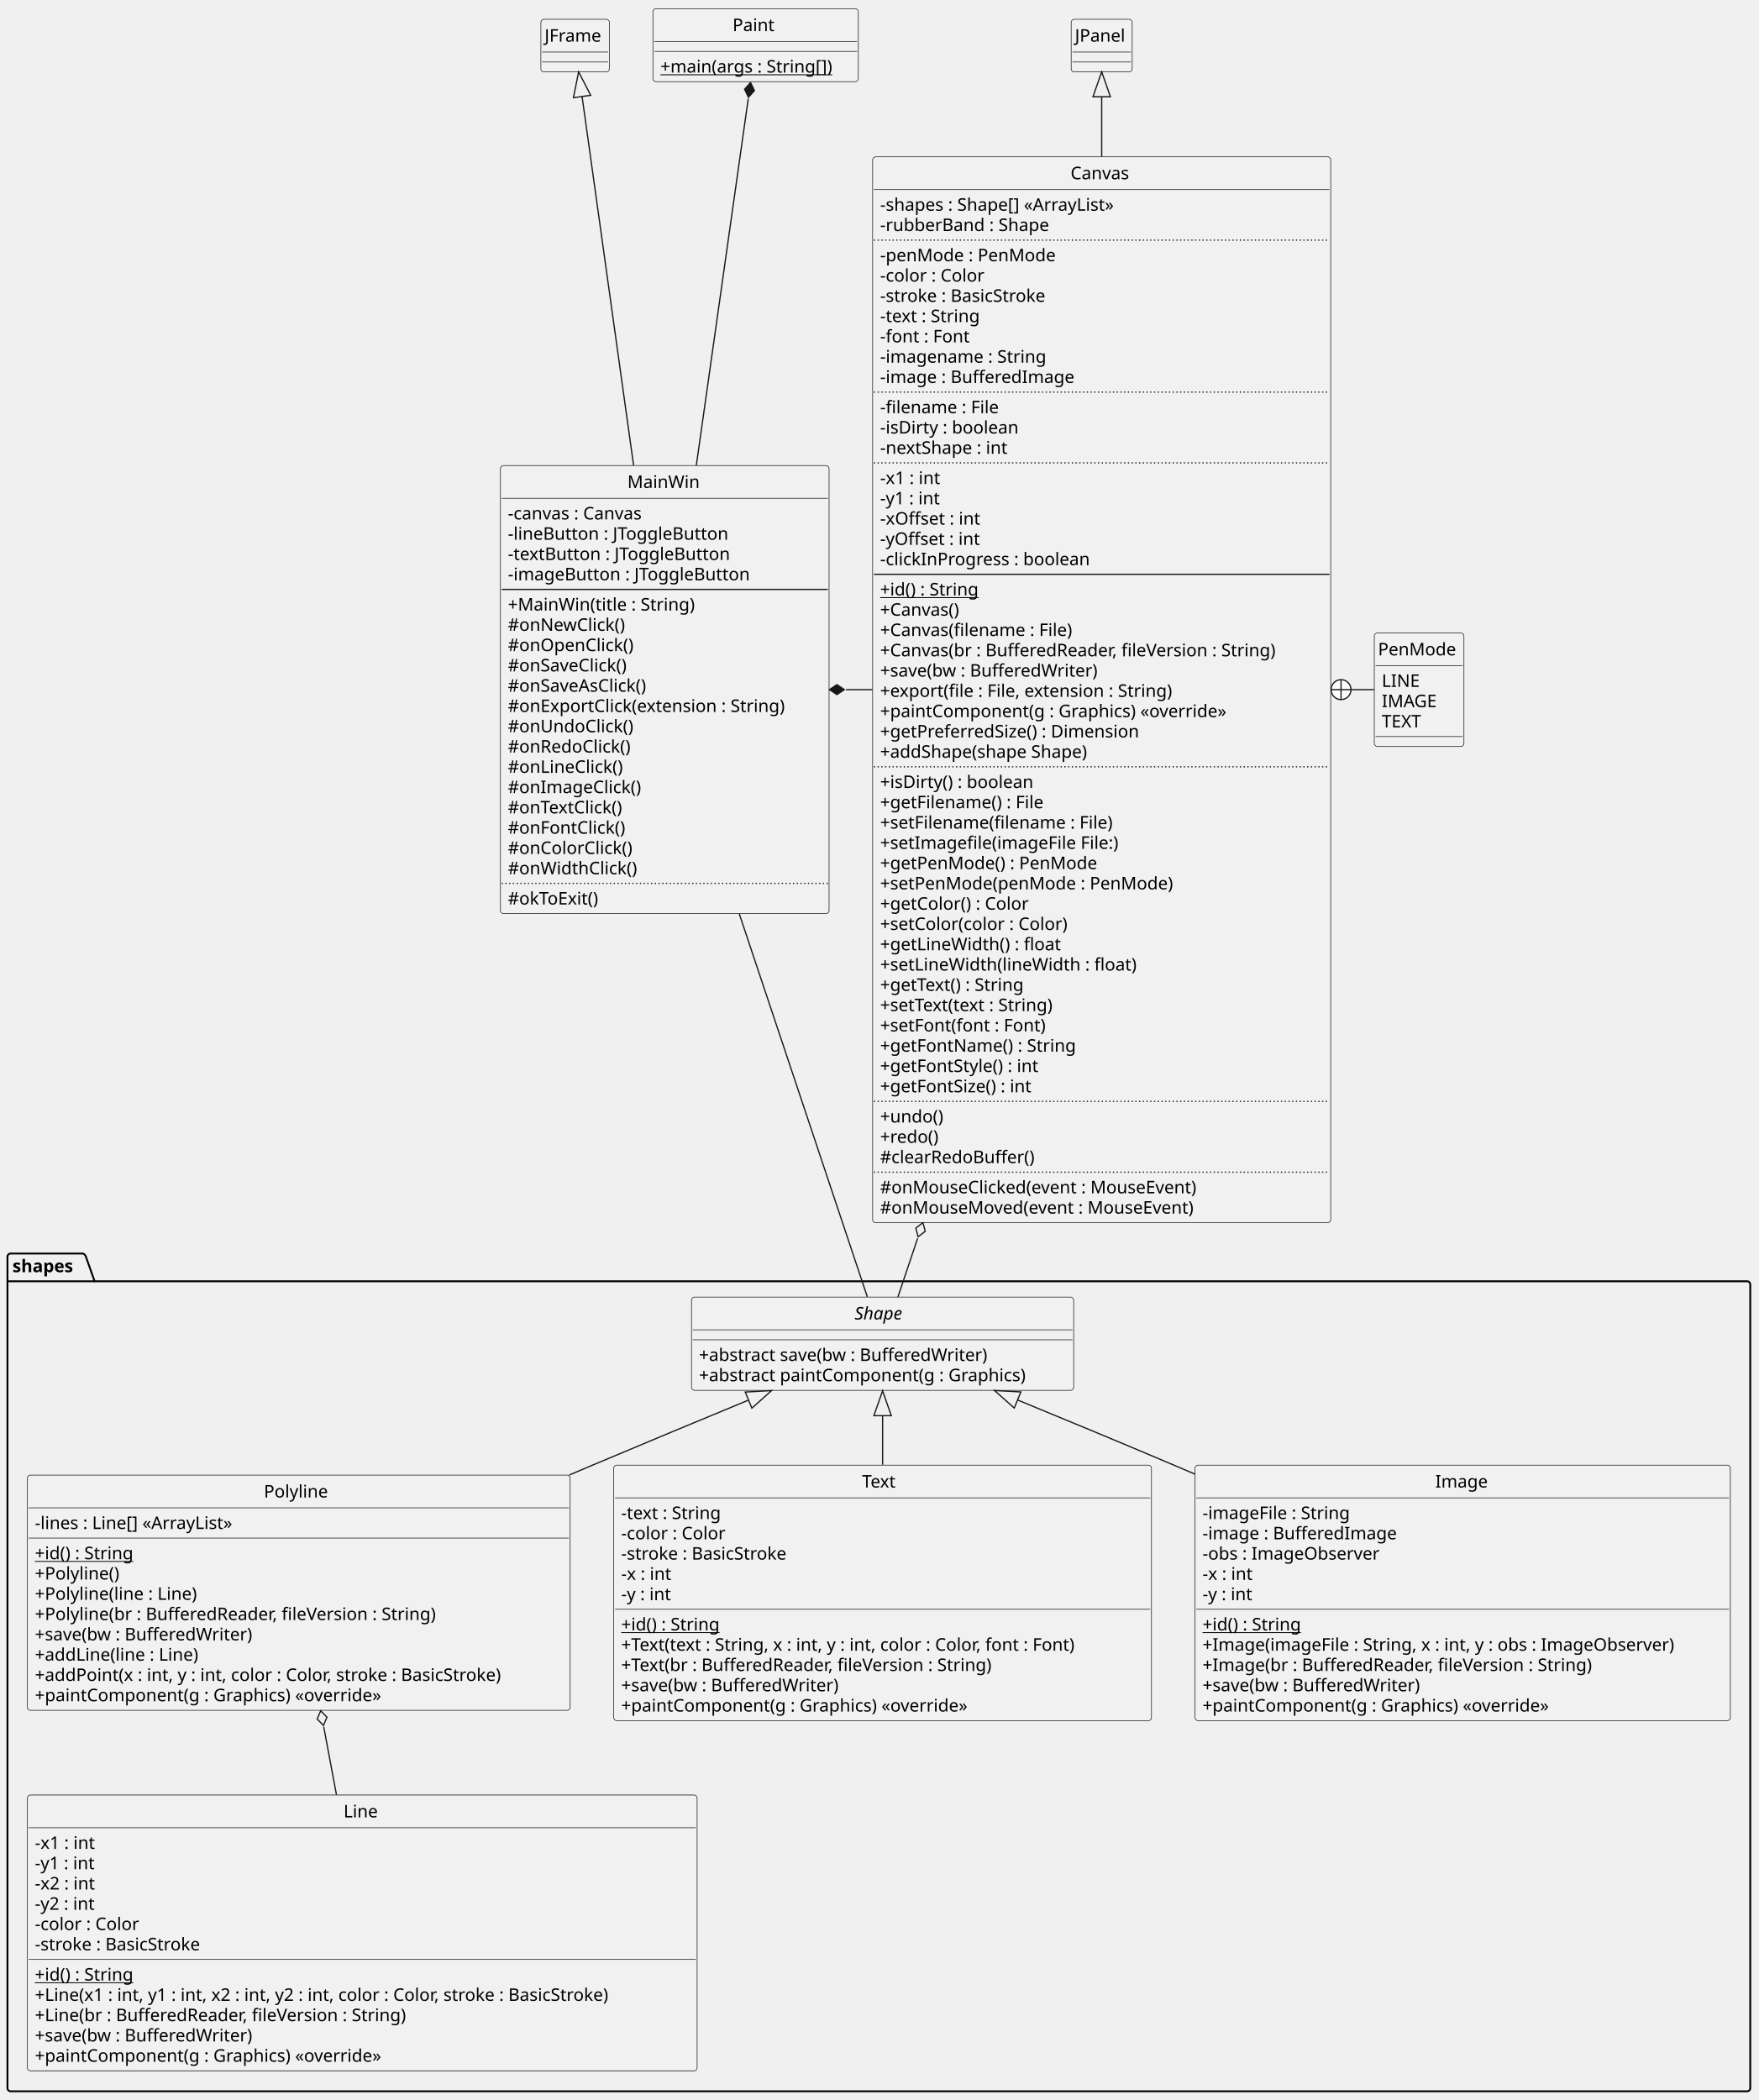
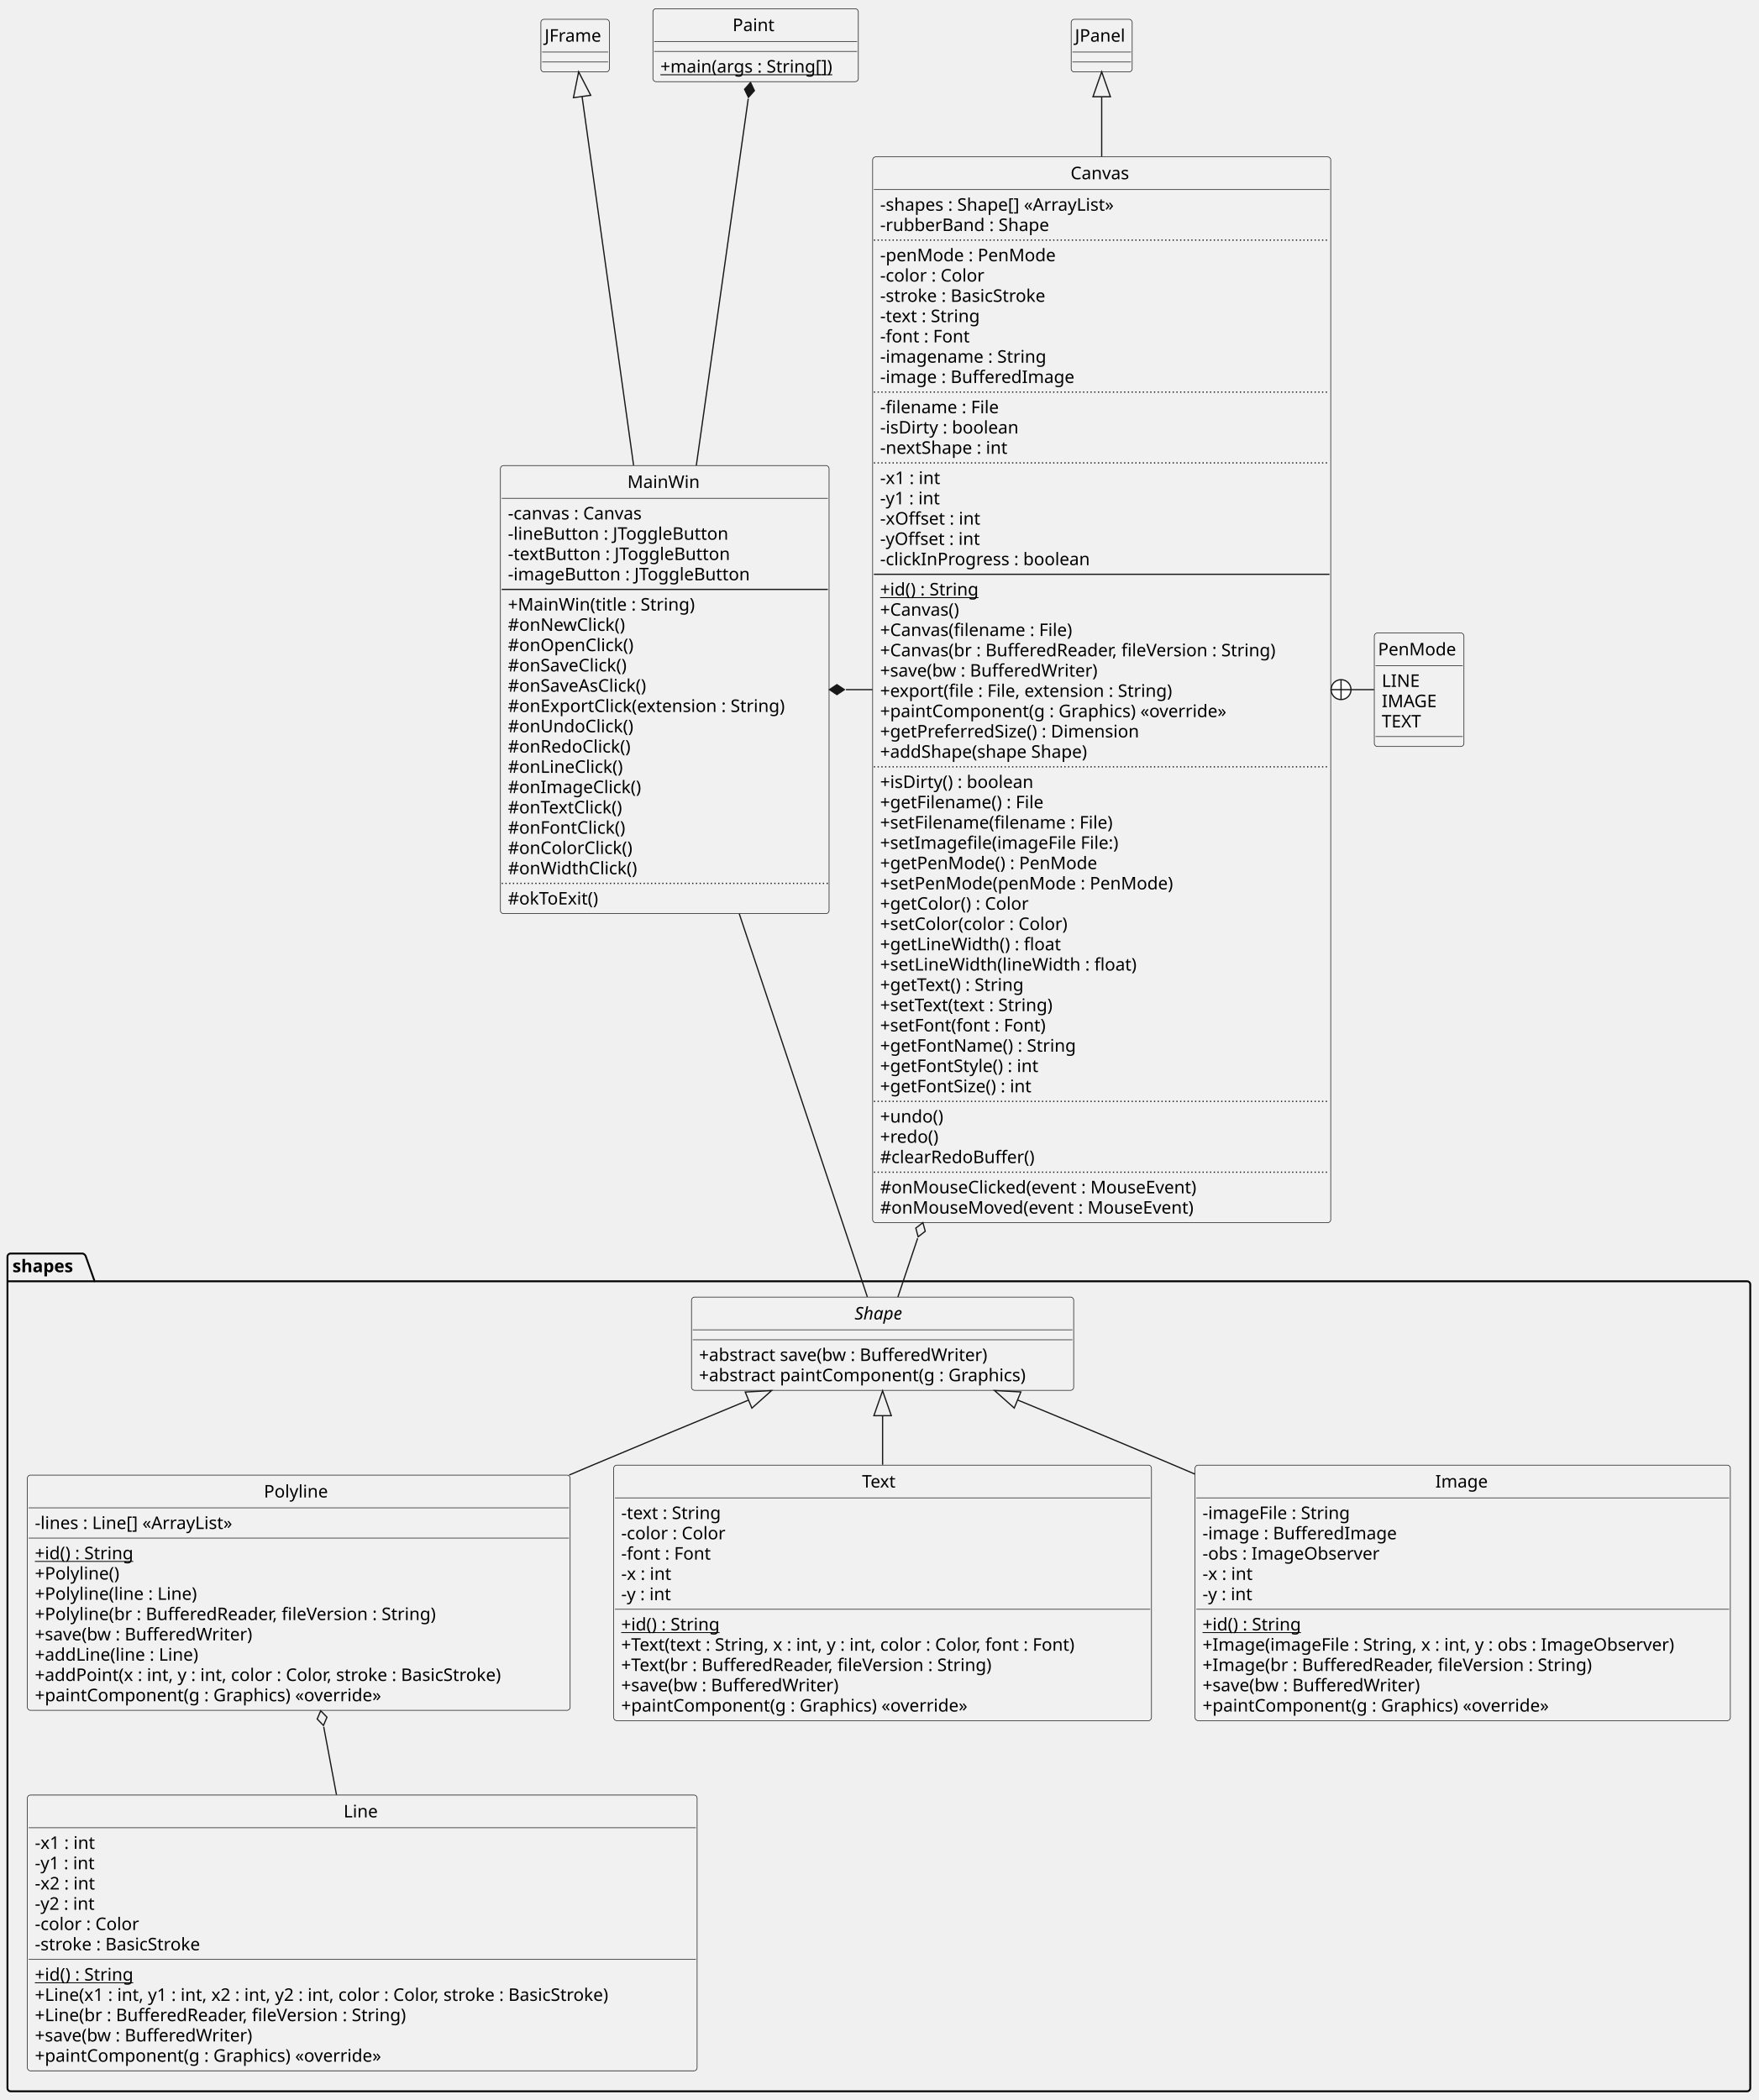
<svg xmlns="http://www.w3.org/2000/svg" contentStyleType="text/css" height="1687px" preserveAspectRatio="none" style="width:1413px;height:1687px;background:#FFFFFF;" version="1.1" viewBox="0 0 1413 1687" width="1413px" zoomAndPan="magnify">
  <defs />
  <g>
    <g id="cluster_shapes">
      <path d="M8.5,1007 L66.5,1007 A3.75,3.75 0 0 1 69,1009.5 L76,1029.297 L1403.5,1029.297 A2.5,2.5 0 0 1 1406,1031.797 L1406,1677.5 A2.5,2.5 0 0 1 1403.5,1680 L8.5,1680 A2.5,2.5 0 0 1 6,1677.5 L6,1009.5 A2.5,2.5 0 0 1 8.5,1007 " fill="none" style="stroke:#000000;stroke-width:1.5;" />
      <line style="stroke:#000000;stroke-width:1.5;" x1="6" x2="76" y1="1029.297" y2="1029.297" />
      <text fill="#000000" font-family="sans-serif" font-size="14" font-weight="bold" lengthAdjust="spacing" textLength="57" x="10" y="1021.995">shapes</text>
    </g>
    <g id="elem_Shape">
      <rect codeLine="6" fill="#F1F1F1" height="74.891" id="Shape" rx="2.5" ry="2.5" style="stroke:#181818;stroke-width:0.5;" width="307" x="555.5" y="1042" />
      <text fill="#000000" font-family="sans-serif" font-size="14" font-style="italic" lengthAdjust="spacing" textLength="45" x="686.5" y="1059.995">Shape</text>
      <line style="stroke:#181818;stroke-width:0.5;" x1="556.5" x2="861.5" y1="1068.297" y2="1068.297" />
      <line style="stroke:#181818;stroke-width:0.5;" x1="556.5" x2="861.5" y1="1076.297" y2="1076.297" />
      <text fill="#000000" font-family="sans-serif" font-size="14" lengthAdjust="spacing" textLength="261" x="561.5" y="1093.292">+abstract save(bw : BufferedWriter)</text>
      <text fill="#000000" font-family="sans-serif" font-size="14" lengthAdjust="spacing" textLength="295" x="561.5" y="1109.589">+abstract paintComponent(g : Graphics)</text>
    </g>
    <g id="elem_Line">
      <rect codeLine="11" fill="#F1F1F1" height="221.562" id="Line" rx="2.5" ry="2.5" style="stroke:#181818;stroke-width:0.5;" width="538" x="22" y="1442" />
      <text fill="#000000" font-family="sans-serif" font-size="14" lengthAdjust="spacing" textLength="30" x="276" y="1459.995">Line</text>
      <line style="stroke:#181818;stroke-width:0.5;" x1="23" x2="559" y1="1468.297" y2="1468.297" />
      <text fill="#000000" font-family="sans-serif" font-size="14" lengthAdjust="spacing" textLength="56" x="28" y="1485.292">-x1 : int</text>
      <text fill="#000000" font-family="sans-serif" font-size="14" lengthAdjust="spacing" textLength="56" x="28" y="1501.589">-y1 : int</text>
      <text fill="#000000" font-family="sans-serif" font-size="14" lengthAdjust="spacing" textLength="55" x="28" y="1517.886">-x2 : int</text>
      <text fill="#000000" font-family="sans-serif" font-size="14" lengthAdjust="spacing" textLength="55" x="28" y="1534.183">-y2 : int</text>
      <text fill="#000000" font-family="sans-serif" font-size="14" lengthAdjust="spacing" textLength="93" x="28" y="1550.479">-color : Color</text>
      <text fill="#000000" font-family="sans-serif" font-size="14" lengthAdjust="spacing" textLength="152" x="28" y="1566.776">-stroke : BasicStroke</text>
      <line style="stroke:#181818;stroke-width:0.5;" x1="23" x2="559" y1="1574.078" y2="1574.078" />
      <text fill="#000000" font-family="sans-serif" font-size="14" lengthAdjust="spacing" text-decoration="underline" textLength="91" x="28" y="1591.073">+id() : String</text>
      <text fill="#000000" font-family="sans-serif" font-size="14" lengthAdjust="spacing" textLength="526" x="28" y="1607.37">+Line(x1 : int, y1 : int, x2 : int,  y2 : int, color : Color, stroke : BasicStroke)</text>
      <text fill="#000000" font-family="sans-serif" font-size="14" lengthAdjust="spacing" textLength="336" x="28" y="1623.667">+Line(br : BufferedReader, fileVersion : String)</text>
      <text fill="#000000" font-family="sans-serif" font-size="14" lengthAdjust="spacing" textLength="196" x="28" y="1639.964">+save(bw : BufferedWriter)</text>
      <text fill="#000000" font-family="sans-serif" font-size="14" lengthAdjust="spacing" textLength="310" x="28" y="1656.261">+paintComponent(g : Graphics) «override»</text>
    </g>
    <g id="elem_Polyline">
      <rect codeLine="25" fill="#F1F1F1" height="188.969" id="Polyline" rx="2.5" ry="2.5" style="stroke:#181818;stroke-width:0.5;" width="436" x="22" y="1185" />
      <text fill="#000000" font-family="sans-serif" font-size="14" lengthAdjust="spacing" textLength="56" x="212" y="1202.995">Polyline</text>
      <line style="stroke:#181818;stroke-width:0.5;" x1="23" x2="457" y1="1211.297" y2="1211.297" />
      <text fill="#000000" font-family="sans-serif" font-size="14" lengthAdjust="spacing" textLength="176" x="28" y="1228.292">-lines : Line[] «ArrayList»</text>
      <line style="stroke:#181818;stroke-width:0.5;" x1="23" x2="457" y1="1235.594" y2="1235.594" />
      <text fill="#000000" font-family="sans-serif" font-size="14" lengthAdjust="spacing" text-decoration="underline" textLength="91" x="28" y="1252.589">+id() : String</text>
      <text fill="#000000" font-family="sans-serif" font-size="14" lengthAdjust="spacing" textLength="77" x="28" y="1268.886">+Polyline()</text>
      <text fill="#000000" font-family="sans-serif" font-size="14" lengthAdjust="spacing" textLength="146" x="28" y="1285.183">+Polyline(line : Line)</text>
      <text fill="#000000" font-family="sans-serif" font-size="14" lengthAdjust="spacing" textLength="362" x="28" y="1301.479">+Polyline(br : BufferedReader, fileVersion : String)</text>
      <text fill="#000000" font-family="sans-serif" font-size="14" lengthAdjust="spacing" textLength="196" x="28" y="1317.776">+save(bw : BufferedWriter)</text>
      <text fill="#000000" font-family="sans-serif" font-size="14" lengthAdjust="spacing" textLength="146" x="28" y="1334.073">+addLine(line : Line)</text>
      <text fill="#000000" font-family="sans-serif" font-size="14" lengthAdjust="spacing" textLength="424" x="28" y="1350.37">+addPoint(x : int, y : int, color : Color, stroke : BasicStroke)</text>
      <text fill="#000000" font-family="sans-serif" font-size="14" lengthAdjust="spacing" textLength="310" x="28" y="1366.667">+paintComponent(g : Graphics) «override»</text>
    </g>
    <g id="elem_Text">
      <rect codeLine="37" fill="#F1F1F1" height="205.266" id="Text" rx="2.5" ry="2.5" style="stroke:#181818;stroke-width:0.5;" width="432" x="493" y="1177" />
      <text fill="#000000" font-family="sans-serif" font-size="14" lengthAdjust="spacing" textLength="33" x="692.5" y="1194.995">Text</text>
      <line style="stroke:#181818;stroke-width:0.5;" x1="494" x2="924" y1="1203.297" y2="1203.297" />
      <text fill="#000000" font-family="sans-serif" font-size="14" lengthAdjust="spacing" textLength="94" x="499" y="1220.292">-text : String</text>
      <text fill="#000000" font-family="sans-serif" font-size="14" lengthAdjust="spacing" textLength="93" x="499" y="1236.589">-color : Color</text>
-       <text fill="#000000" font-family="sans-serif" font-size="14" lengthAdjust="spacing" textLength="152" x="499" y="1252.886">-stroke : BasicStroke</text>
+       <text fill="#000000" font-family="sans-serif" font-size="14" lengthAdjust="spacing" textLength="83" x="499" y="1252.886">-font : Font</text>
      <text fill="#000000" font-family="sans-serif" font-size="14" lengthAdjust="spacing" textLength="47" x="499" y="1269.183">-x : int</text>
      <text fill="#000000" font-family="sans-serif" font-size="14" lengthAdjust="spacing" textLength="47" x="499" y="1285.479">-y : int</text>
      <line style="stroke:#181818;stroke-width:0.5;" x1="494" x2="924" y1="1292.781" y2="1292.781" />
      <text fill="#000000" font-family="sans-serif" font-size="14" lengthAdjust="spacing" text-decoration="underline" textLength="91" x="499" y="1309.776">+id() : String</text>
      <text fill="#000000" font-family="sans-serif" font-size="14" lengthAdjust="spacing" textLength="420" x="499" y="1326.073">+Text(text : String, x : int, y : int, color : Color, font : Font)</text>
      <text fill="#000000" font-family="sans-serif" font-size="14" lengthAdjust="spacing" textLength="339" x="499" y="1342.37">+Text(br : BufferedReader, fileVersion : String)</text>
      <text fill="#000000" font-family="sans-serif" font-size="14" lengthAdjust="spacing" textLength="196" x="499" y="1358.667">+save(bw : BufferedWriter)</text>
      <text fill="#000000" font-family="sans-serif" font-size="14" lengthAdjust="spacing" textLength="310" x="499" y="1374.964">+paintComponent(g : Graphics) «override»</text>
    </g>
    <g id="elem_Image">
      <rect codeLine="50" fill="#F1F1F1" height="205.266" id="Image" rx="2.5" ry="2.5" style="stroke:#181818;stroke-width:0.5;" width="430" x="960" y="1177" />
      <text fill="#000000" font-family="sans-serif" font-size="14" lengthAdjust="spacing" textLength="44" x="1153" y="1194.995">Image</text>
      <line style="stroke:#181818;stroke-width:0.5;" x1="961" x2="1389" y1="1203.297" y2="1203.297" />
      <text fill="#000000" font-family="sans-serif" font-size="14" lengthAdjust="spacing" textLength="132" x="966" y="1220.292">-imageFile : String</text>
      <text fill="#000000" font-family="sans-serif" font-size="14" lengthAdjust="spacing" textLength="170" x="966" y="1236.589">-image : BufferedImage</text>
      <text fill="#000000" font-family="sans-serif" font-size="14" lengthAdjust="spacing" textLength="155" x="966" y="1252.886">-obs : ImageObserver</text>
      <text fill="#000000" font-family="sans-serif" font-size="14" lengthAdjust="spacing" textLength="47" x="966" y="1269.183">-x : int</text>
      <text fill="#000000" font-family="sans-serif" font-size="14" lengthAdjust="spacing" textLength="47" x="966" y="1285.479">-y : int</text>
      <line style="stroke:#181818;stroke-width:0.5;" x1="961" x2="1389" y1="1292.781" y2="1292.781" />
      <text fill="#000000" font-family="sans-serif" font-size="14" lengthAdjust="spacing" text-decoration="underline" textLength="91" x="966" y="1309.776">+id() : String</text>
      <text fill="#000000" font-family="sans-serif" font-size="14" lengthAdjust="spacing" textLength="418" x="966" y="1326.073">+Image(imageFile : String, x : int, y : obs : ImageObserver)</text>
      <text fill="#000000" font-family="sans-serif" font-size="14" lengthAdjust="spacing" textLength="350" x="966" y="1342.37">+Image(br : BufferedReader, fileVersion : String)</text>
      <text fill="#000000" font-family="sans-serif" font-size="14" lengthAdjust="spacing" textLength="196" x="966" y="1358.667">+save(bw : BufferedWriter)</text>
      <text fill="#000000" font-family="sans-serif" font-size="14" lengthAdjust="spacing" textLength="310" x="966" y="1374.964">+paintComponent(g : Graphics) «override»</text>
    </g>
    <g id="elem_PenMode">
      <rect codeLine="65" fill="#F1F1F1" height="91.188" id="PenMode" rx="2.5" ry="2.5" style="stroke:#181818;stroke-width:0.5;" width="72" x="1104" y="508.5" />
      <text fill="#000000" font-family="sans-serif" font-size="14" lengthAdjust="spacing" textLength="66" x="1107" y="526.495">PenMode</text>
      <line style="stroke:#181818;stroke-width:0.5;" x1="1105" x2="1175" y1="534.797" y2="534.797" />
      <text fill="#000000" font-family="sans-serif" font-size="14" lengthAdjust="spacing" textLength="31" x="1110" y="551.792">LINE</text>
      <text fill="#000000" font-family="sans-serif" font-size="14" lengthAdjust="spacing" textLength="46" x="1110" y="568.089">IMAGE</text>
      <text fill="#000000" font-family="sans-serif" font-size="14" lengthAdjust="spacing" textLength="37" x="1110" y="584.386">TEXT</text>
      <line style="stroke:#181818;stroke-width:0.5;" x1="1105" x2="1175" y1="591.688" y2="591.688" />
    </g>
    <g id="elem_Canvas">
      <rect codeLine="71" fill="#F1F1F1" height="856.25" id="Canvas" rx="2.5" ry="2.5" style="stroke:#181818;stroke-width:0.5;" width="368" x="701" y="126" />
      <text fill="#000000" font-family="sans-serif" font-size="14" lengthAdjust="spacing" textLength="50" x="860" y="143.995">Canvas</text>
      <line style="stroke:#181818;stroke-width:0.5;" x1="702" x2="1068" y1="152.297" y2="152.297" />
      <text fill="#000000" font-family="sans-serif" font-size="14" lengthAdjust="spacing" textLength="208" x="707" y="169.292">-shapes : Shape[] «ArrayList»</text>
      <text fill="#000000" font-family="sans-serif" font-size="14" lengthAdjust="spacing" textLength="149" x="707" y="185.589">-rubberBand : Shape</text>
      <line style="stroke:#181818;stroke-width:1.0;stroke-dasharray:1.0,2.0;" x1="702" x2="1068" y1="192.891" y2="192.891" />
      <text fill="#000000" font-family="sans-serif" font-size="14" lengthAdjust="spacing" textLength="152" x="707" y="209.886">-penMode : PenMode</text>
      <text fill="#000000" font-family="sans-serif" font-size="14" lengthAdjust="spacing" textLength="93" x="707" y="226.183">-color : Color</text>
      <text fill="#000000" font-family="sans-serif" font-size="14" lengthAdjust="spacing" textLength="152" x="707" y="242.48">-stroke : BasicStroke</text>
      <text fill="#000000" font-family="sans-serif" font-size="14" lengthAdjust="spacing" textLength="94" x="707" y="258.776">-text : String</text>
      <text fill="#000000" font-family="sans-serif" font-size="14" lengthAdjust="spacing" textLength="83" x="707" y="275.073">-font : Font</text>
      <text fill="#000000" font-family="sans-serif" font-size="14" lengthAdjust="spacing" textLength="147" x="707" y="291.37">-imagename : String</text>
      <text fill="#000000" font-family="sans-serif" font-size="14" lengthAdjust="spacing" textLength="170" x="707" y="307.667">-image : BufferedImage</text>
      <line style="stroke:#181818;stroke-width:1.0;stroke-dasharray:1.0,2.0;" x1="702" x2="1068" y1="314.969" y2="314.969" />
      <text fill="#000000" font-family="sans-serif" font-size="14" lengthAdjust="spacing" textLength="107" x="707" y="331.964">-filename : File</text>
      <text fill="#000000" font-family="sans-serif" font-size="14" lengthAdjust="spacing" textLength="124" x="707" y="348.261">-isDirty : boolean</text>
      <text fill="#000000" font-family="sans-serif" font-size="14" lengthAdjust="spacing" textLength="117" x="707" y="364.558">-nextShape : int</text>
      <line style="stroke:#181818;stroke-width:1.0;stroke-dasharray:1.0,2.0;" x1="702" x2="1068" y1="371.859" y2="371.859" />
      <text fill="#000000" font-family="sans-serif" font-size="14" lengthAdjust="spacing" textLength="56" x="707" y="388.854">-x1 : int</text>
      <text fill="#000000" font-family="sans-serif" font-size="14" lengthAdjust="spacing" textLength="56" x="707" y="405.151">-y1 : int</text>
      <text fill="#000000" font-family="sans-serif" font-size="14" lengthAdjust="spacing" textLength="93" x="707" y="421.448">-xOffset : int</text>
      <text fill="#000000" font-family="sans-serif" font-size="14" lengthAdjust="spacing" textLength="93" x="707" y="437.745">-yOffset : int</text>
      <text fill="#000000" font-family="sans-serif" font-size="14" lengthAdjust="spacing" textLength="185" x="707" y="454.042">-clickInProgress : boolean</text>
      <line style="stroke:#181818;stroke-width:1.0;" x1="702" x2="1068" y1="461.344" y2="461.344" />
      <text fill="#000000" font-family="sans-serif" font-size="14" lengthAdjust="spacing" text-decoration="underline" textLength="91" x="707" y="478.339">+id() : String</text>
      <text fill="#000000" font-family="sans-serif" font-size="14" lengthAdjust="spacing" textLength="71" x="707" y="494.636">+Canvas()</text>
      <text fill="#000000" font-family="sans-serif" font-size="14" lengthAdjust="spacing" textLength="172" x="707" y="510.933">+Canvas(filename : File)</text>
      <text fill="#000000" font-family="sans-serif" font-size="14" lengthAdjust="spacing" textLength="356" x="707" y="527.23">+Canvas(br : BufferedReader, fileVersion : String)</text>
      <text fill="#000000" font-family="sans-serif" font-size="14" lengthAdjust="spacing" textLength="196" x="707" y="543.526">+save(bw : BufferedWriter)</text>
      <text fill="#000000" font-family="sans-serif" font-size="14" lengthAdjust="spacing" textLength="267" x="707" y="559.823">+export(file : File, extension : String)</text>
      <text fill="#000000" font-family="sans-serif" font-size="14" lengthAdjust="spacing" textLength="310" x="707" y="576.12">+paintComponent(g : Graphics) «override»</text>
      <text fill="#000000" font-family="sans-serif" font-size="14" lengthAdjust="spacing" textLength="234" x="707" y="592.417">+getPreferredSize() : Dimension</text>
      <text fill="#000000" font-family="sans-serif" font-size="14" lengthAdjust="spacing" textLength="184" x="707" y="608.714">+addShape(shape Shape)</text>
      <line style="stroke:#181818;stroke-width:1.0;stroke-dasharray:1.0,2.0;" x1="702" x2="1068" y1="616.016" y2="616.016" />
      <text fill="#000000" font-family="sans-serif" font-size="14" lengthAdjust="spacing" textLength="139" x="707" y="633.011">+isDirty() : boolean</text>
      <text fill="#000000" font-family="sans-serif" font-size="14" lengthAdjust="spacing" textLength="149" x="707" y="649.308">+getFilename() : File</text>
      <text fill="#000000" font-family="sans-serif" font-size="14" lengthAdjust="spacing" textLength="210" x="707" y="665.605">+setFilename(filename : File)</text>
      <text fill="#000000" font-family="sans-serif" font-size="14" lengthAdjust="spacing" textLength="214" x="707" y="681.901">+setImagefile(imageFile File:)</text>
      <text fill="#000000" font-family="sans-serif" font-size="14" lengthAdjust="spacing" textLength="191" x="707" y="698.198">+getPenMode() : PenMode</text>
      <text fill="#000000" font-family="sans-serif" font-size="14" lengthAdjust="spacing" textLength="256" x="707" y="714.495">+setPenMode(penMode : PenMode)</text>
      <text fill="#000000" font-family="sans-serif" font-size="14" lengthAdjust="spacing" textLength="135" x="707" y="730.792">+getColor() : Color</text>
      <text fill="#000000" font-family="sans-serif" font-size="14" lengthAdjust="spacing" textLength="169" x="707" y="747.089">+setColor(color : Color)</text>
      <text fill="#000000" font-family="sans-serif" font-size="14" lengthAdjust="spacing" textLength="166" x="707" y="763.386">+getLineWidth() : float</text>
      <text fill="#000000" font-family="sans-serif" font-size="14" lengthAdjust="spacing" textLength="233" x="707" y="779.683">+setLineWidth(lineWidth : float)</text>
      <text fill="#000000" font-family="sans-serif" font-size="14" lengthAdjust="spacing" textLength="136" x="707" y="795.98">+getText() : String</text>
      <text fill="#000000" font-family="sans-serif" font-size="14" lengthAdjust="spacing" textLength="165" x="707" y="812.276">+setText(text : String)</text>
      <text fill="#000000" font-family="sans-serif" font-size="14" lengthAdjust="spacing" textLength="154" x="707" y="828.573">+setFont(font : Font)</text>
      <text fill="#000000" font-family="sans-serif" font-size="14" lengthAdjust="spacing" textLength="177" x="707" y="844.87">+getFontName() : String</text>
      <text fill="#000000" font-family="sans-serif" font-size="14" lengthAdjust="spacing" textLength="149" x="707" y="861.167">+getFontStyle() : int</text>
      <text fill="#000000" font-family="sans-serif" font-size="14" lengthAdjust="spacing" textLength="142" x="707" y="877.464">+getFontSize() : int</text>
      <line style="stroke:#181818;stroke-width:1.0;stroke-dasharray:1.0,2.0;" x1="702" x2="1068" y1="884.766" y2="884.766" />
      <text fill="#000000" font-family="sans-serif" font-size="14" lengthAdjust="spacing" textLength="56" x="707" y="901.761">+undo()</text>
      <text fill="#000000" font-family="sans-serif" font-size="14" lengthAdjust="spacing" textLength="54" x="707" y="918.058">+redo()</text>
      <text fill="#000000" font-family="sans-serif" font-size="14" lengthAdjust="spacing" textLength="139" x="707" y="934.355">#clearRedoBuffer()</text>
      <line style="stroke:#181818;stroke-width:1.0;stroke-dasharray:1.0,2.0;" x1="702" x2="1068" y1="941.656" y2="941.656" />
      <text fill="#000000" font-family="sans-serif" font-size="14" lengthAdjust="spacing" textLength="280" x="707" y="958.651">#onMouseClicked(event : MouseEvent)</text>
      <text fill="#000000" font-family="sans-serif" font-size="14" lengthAdjust="spacing" textLength="274" x="707" y="974.948">#onMouseMoved(event : MouseEvent)</text>
    </g>
    <g id="elem_JPanel">
      <rect fill="#F1F1F1" height="42.297" id="JPanel" rx="2.5" ry="2.5" style="stroke:#181818;stroke-width:0.5;" width="49" x="860.5" y="15.5" />
      <text fill="#000000" font-family="sans-serif" font-size="14" lengthAdjust="spacing" textLength="43" x="863.5" y="33.495">JPanel</text>
      <line style="stroke:#181818;stroke-width:0.5;" x1="861.5" x2="908.5" y1="41.797" y2="41.797" />
      <line style="stroke:#181818;stroke-width:0.5;" x1="861.5" x2="908.5" y1="49.797" y2="49.797" />
    </g>
    <g id="elem_MainWin">
      <rect codeLine="128" fill="#F1F1F1" height="359.938" id="MainWin" rx="2.5" ry="2.5" style="stroke:#181818;stroke-width:0.5;" width="264" x="402" y="374" />
      <text fill="#000000" font-family="sans-serif" font-size="14" lengthAdjust="spacing" textLength="60" x="504" y="391.995">MainWin</text>
      <line style="stroke:#181818;stroke-width:0.5;" x1="403" x2="665" y1="400.297" y2="400.297" />
      <text fill="#000000" font-family="sans-serif" font-size="14" lengthAdjust="spacing" textLength="117" x="408" y="417.292">-canvas : Canvas</text>
      <text fill="#000000" font-family="sans-serif" font-size="14" lengthAdjust="spacing" textLength="198" x="408" y="433.589">-lineButton : JToggleButton</text>
      <text fill="#000000" font-family="sans-serif" font-size="14" lengthAdjust="spacing" textLength="203" x="408" y="449.886">-textButton : JToggleButton</text>
      <text fill="#000000" font-family="sans-serif" font-size="14" lengthAdjust="spacing" textLength="216" x="408" y="466.183">-imageButton : JToggleButton</text>
      <line style="stroke:#181818;stroke-width:1.0;" x1="403" x2="665" y1="473.484" y2="473.484" />
      <text fill="#000000" font-family="sans-serif" font-size="14" lengthAdjust="spacing" textLength="169" x="408" y="490.479">+MainWin(title : String)</text>
      <text fill="#000000" font-family="sans-serif" font-size="14" lengthAdjust="spacing" textLength="105" x="408" y="506.776">#onNewClick()</text>
      <text fill="#000000" font-family="sans-serif" font-size="14" lengthAdjust="spacing" textLength="114" x="408" y="523.073">#onOpenClick()</text>
      <text fill="#000000" font-family="sans-serif" font-size="14" lengthAdjust="spacing" textLength="109" x="408" y="539.37">#onSaveClick()</text>
      <text fill="#000000" font-family="sans-serif" font-size="14" lengthAdjust="spacing" textLength="126" x="408" y="555.667">#onSaveAsClick()</text>
      <text fill="#000000" font-family="sans-serif" font-size="14" lengthAdjust="spacing" textLength="252" x="408" y="571.964">#onExportClick(extension : String)</text>
      <text fill="#000000" font-family="sans-serif" font-size="14" lengthAdjust="spacing" textLength="111" x="408" y="588.261">#onUndoClick()</text>
      <text fill="#000000" font-family="sans-serif" font-size="14" lengthAdjust="spacing" textLength="112" x="408" y="604.558">#onRedoClick()</text>
      <text fill="#000000" font-family="sans-serif" font-size="14" lengthAdjust="spacing" textLength="105" x="408" y="620.855">#onLineClick()</text>
      <text fill="#000000" font-family="sans-serif" font-size="14" lengthAdjust="spacing" textLength="119" x="408" y="637.151">#onImageClick()</text>
      <text fill="#000000" font-family="sans-serif" font-size="14" lengthAdjust="spacing" textLength="108" x="408" y="653.448">#onTextClick()</text>
      <text fill="#000000" font-family="sans-serif" font-size="14" lengthAdjust="spacing" textLength="108" x="408" y="669.745">#onFontClick()</text>
      <text fill="#000000" font-family="sans-serif" font-size="14" lengthAdjust="spacing" textLength="113" x="408" y="686.042">#onColorClick()</text>
      <text fill="#000000" font-family="sans-serif" font-size="14" lengthAdjust="spacing" textLength="118" x="408" y="702.339">#onWidthClick()</text>
      <line style="stroke:#181818;stroke-width:1.0;stroke-dasharray:1.0,2.0;" x1="403" x2="665" y1="709.641" y2="709.641" />
      <text fill="#000000" font-family="sans-serif" font-size="14" lengthAdjust="spacing" textLength="86" x="408" y="726.636">#okToExit()</text>
    </g>
    <g id="elem_JFrame">
      <rect fill="#F1F1F1" height="42.297" id="JFrame" rx="2.5" ry="2.5" style="stroke:#181818;stroke-width:0.5;" width="55" x="434.5" y="15.5" />
      <text fill="#000000" font-family="sans-serif" font-size="14" lengthAdjust="spacing" textLength="49" x="437.5" y="33.495">JFrame</text>
      <line style="stroke:#181818;stroke-width:0.5;" x1="435.5" x2="488.5" y1="41.797" y2="41.797" />
      <line style="stroke:#181818;stroke-width:0.5;" x1="435.5" x2="488.5" y1="49.797" y2="49.797" />
    </g>
    <g id="elem_Paint">
      <rect codeLine="152" fill="#F1F1F1" height="58.594" id="Paint" rx="2.5" ry="2.5" style="stroke:#181818;stroke-width:0.5;" width="165" x="524.5" y="7" />
      <text fill="#000000" font-family="sans-serif" font-size="14" lengthAdjust="spacing" textLength="37" x="588.5" y="24.995">Paint</text>
      <line style="stroke:#181818;stroke-width:0.5;" x1="525.5" x2="688.5" y1="33.297" y2="33.297" />
      <line style="stroke:#181818;stroke-width:0.5;" x1="525.5" x2="688.5" y1="41.297" y2="41.297" />
      <text fill="#000000" font-family="sans-serif" font-size="14" lengthAdjust="spacing" text-decoration="underline" textLength="153" x="530.5" y="58.292">+main(args : String[])</text>
    </g>
    <g id="link_JPanel_Canvas">
      <path d="M885,78.03 C885,91.42 885,107.62 885,125.85 " fill="none" id="JPanel-backto-Canvas" style="stroke:#181818;stroke-width:1.0;" />
      <polygon fill="none" points="878,77.71,885,57.71,892,77.71,878,77.71" style="stroke:#181818;stroke-width:1.0;" />
    </g>
    <g id="link_JFrame_MainWin">
      <path d="M467.603,77.62 C476.425,140.78 494.08,267.18 508.968,373.78 " fill="none" id="JFrame-backto-MainWin" style="stroke:#181818;stroke-width:1.0;" />
      <polygon fill="none" points="460.656,78.48,464.822,57.71,474.522,76.55,460.656,78.48" style="stroke:#181818;stroke-width:1.0;" />
    </g>
    <g id="link_Shape_Polyline">
      <path codeLine="156" d="M601.232,1124.778 C561.785,1141.079 516.824,1159.768 476,1177 C469.836,1179.602 463.585,1182.247 457.277,1184.922 " fill="none" id="Shape-backto-Polyline" style="stroke:#181818;stroke-width:1.0;" />
      <polygon fill="none" points="598.658,1118.268,619.816,1117.107,604,1131.209,598.658,1118.268" style="stroke:#181818;stroke-width:1.0;" />
    </g>
    <g id="link_Shape_Text">
      <path codeLine="157" d="M709,1137.474 C709,1149.807 709,1163.21 709,1176.682 " fill="none" id="Shape-backto-Text" style="stroke:#181818;stroke-width:1.0;" />
      <polygon fill="none" points="702,1137.278,709,1117.278,716,1137.278,702,1137.278" style="stroke:#181818;stroke-width:1.0;" />
    </g>
    <g id="link_Shape_Image">
      <path codeLine="158" d="M817.557,1124.707 C857.119,1140.965 902.155,1159.645 943,1177 C948.564,1179.364 954.199,1181.767 959.882,1184.197 " fill="none" id="Shape-backto-Image" style="stroke:#181818;stroke-width:1.0;" />
      <polygon fill="none" points="814.76,1131.125,798.914,1117.058,820.074,1118.173,814.76,1131.125" style="stroke:#181818;stroke-width:1.0;" />
    </g>
    <g id="link_Polyline_Line">
      <path codeLine="160" d="M260.049,1387.231 C263.418,1405.168 266.921,1423.814 270.306,1441.835 " fill="none" id="Polyline-backto-Line" style="stroke:#181818;stroke-width:1.0;" />
      <polygon fill="none" points="257.623,1374.315,254.799,1380.95,259.838,1386.109,262.662,1379.473,257.623,1374.315" style="stroke:#181818;stroke-width:1.0;" />
    </g>
    <g id="link_Paint_MainWin">
      <path codeLine="161" d="M601.077,79.32 C592.053,143.05 574.329,268.21 559.366,373.87 " fill="none" id="Paint-backto-MainWin" style="stroke:#181818;stroke-width:1.0;" />
      <polygon fill="#181818" points="602.919,66.32,598.115,71.698,601.231,78.201,606.035,72.823,602.919,66.32" style="stroke:#181818;stroke-width:1.0;" />
    </g>
    <g id="link_MainWin_Canvas">
      <path codeLine="162" d="M679.555,554 C686.673,554 693.79,554 700.908,554 " fill="none" id="MainWin-backto-Canvas" style="stroke:#181818;stroke-width:1.0;" />
      <polygon fill="#181818" points="666.311,554,672.311,558,678.311,554,672.311,550,666.311,554" style="stroke:#181818;stroke-width:1.0;" />
    </g>
    <g id="link_MainWin_Shape">
      <path codeLine="163" d="M593.858,734.061 C631.025,845.243 675.607,978.608 696.737,1041.816 " fill="none" id="MainWin-Shape" style="stroke:#181818;stroke-width:1.0;" />
    </g>
    <g id="link_Canvas_PenMode">
      <path codeLine="164" d="M1084.39,554 C1090.86,554 1097.34,554 1103.81,554 " fill="none" id="Canvas-backto-PenMode" style="stroke:#181818;stroke-width:1.0;" />
      <ellipse cx="1077.28" cy="554" fill="#FFFFFF" rx="8" ry="8" style="stroke:#181818;stroke-width:1.0;" />
      <line style="stroke:#181818;stroke-width:1.0;" x1="1085.28" x2="1069.28" y1="554" y2="554" />
      <line style="stroke:#181818;stroke-width:1.0;" x1="1077.28" x2="1077.28" y1="562" y2="546" />
    </g>
    <g id="link_Canvas_Shape">
      <path codeLine="165" d="M737.156,994.752 C731.049,1012.916 725.673,1028.907 721.299,1041.917 " fill="none" id="Canvas-backto-Shape" style="stroke:#181818;stroke-width:1.0;" />
      <polygon fill="none" points="741.384,982.177,735.681,986.59,737.56,993.551,743.264,989.139,741.384,982.177" style="stroke:#181818;stroke-width:1.0;" />
    </g>
  </g>
</svg>
